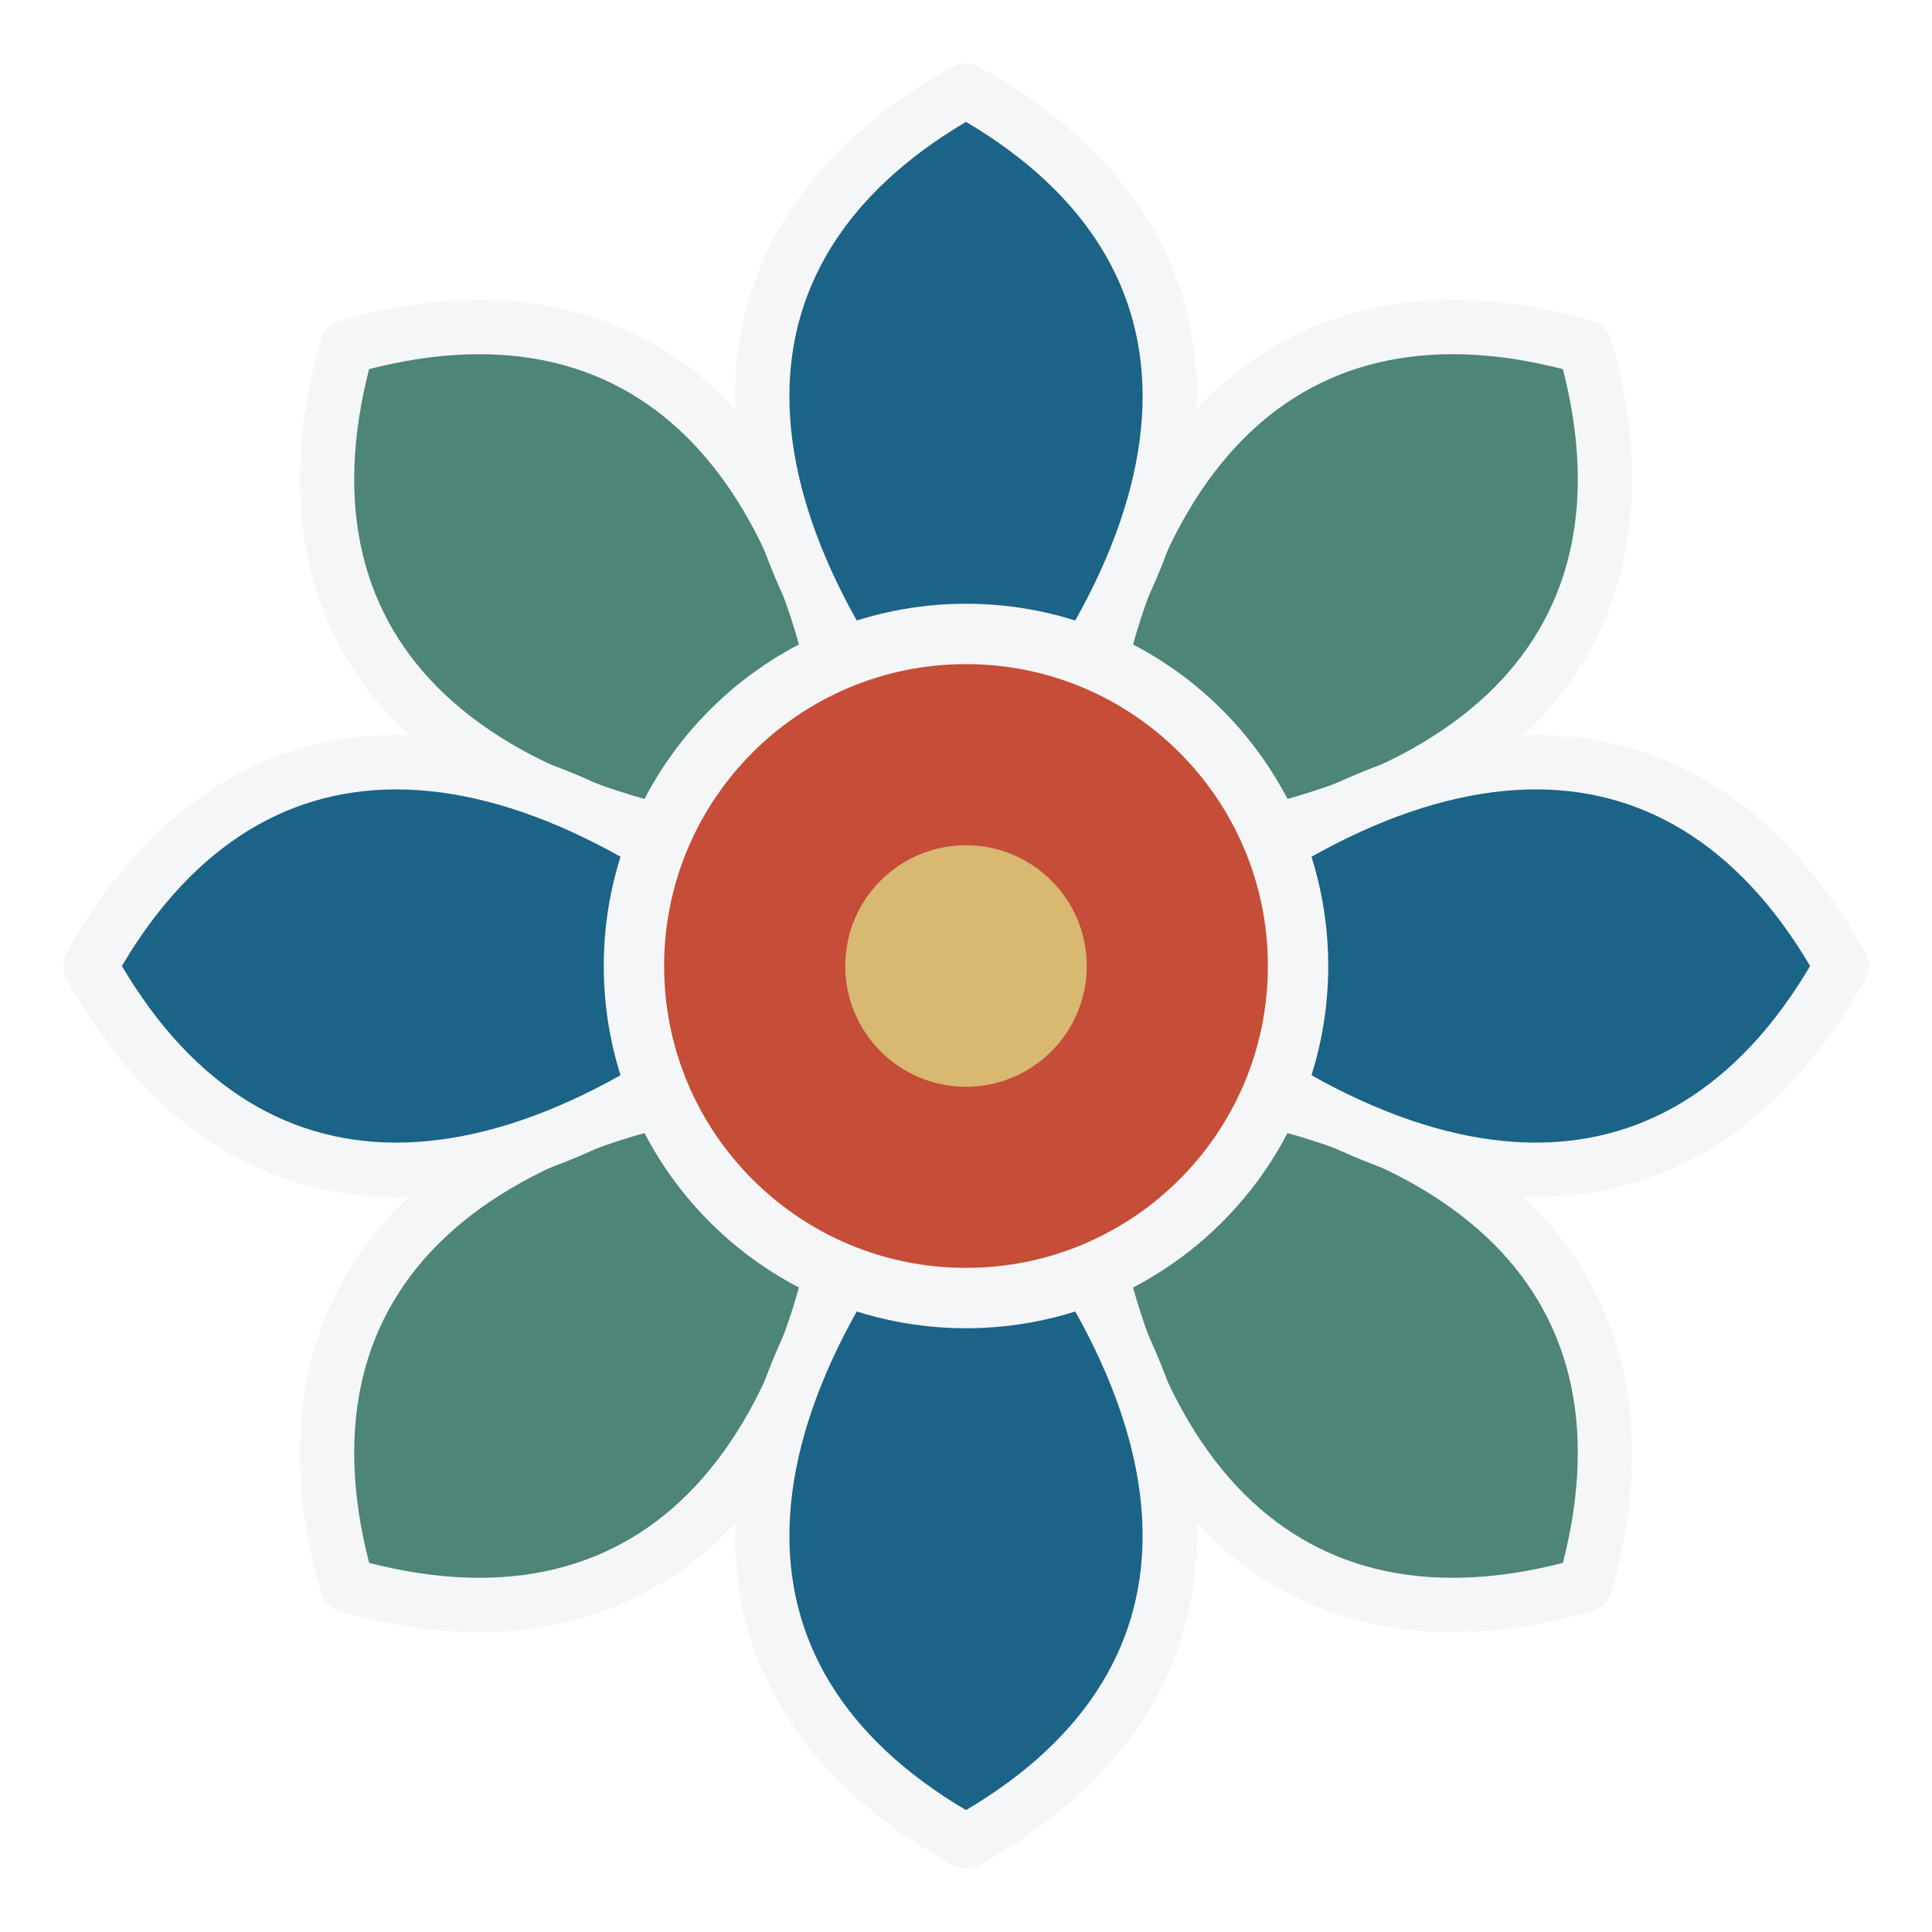
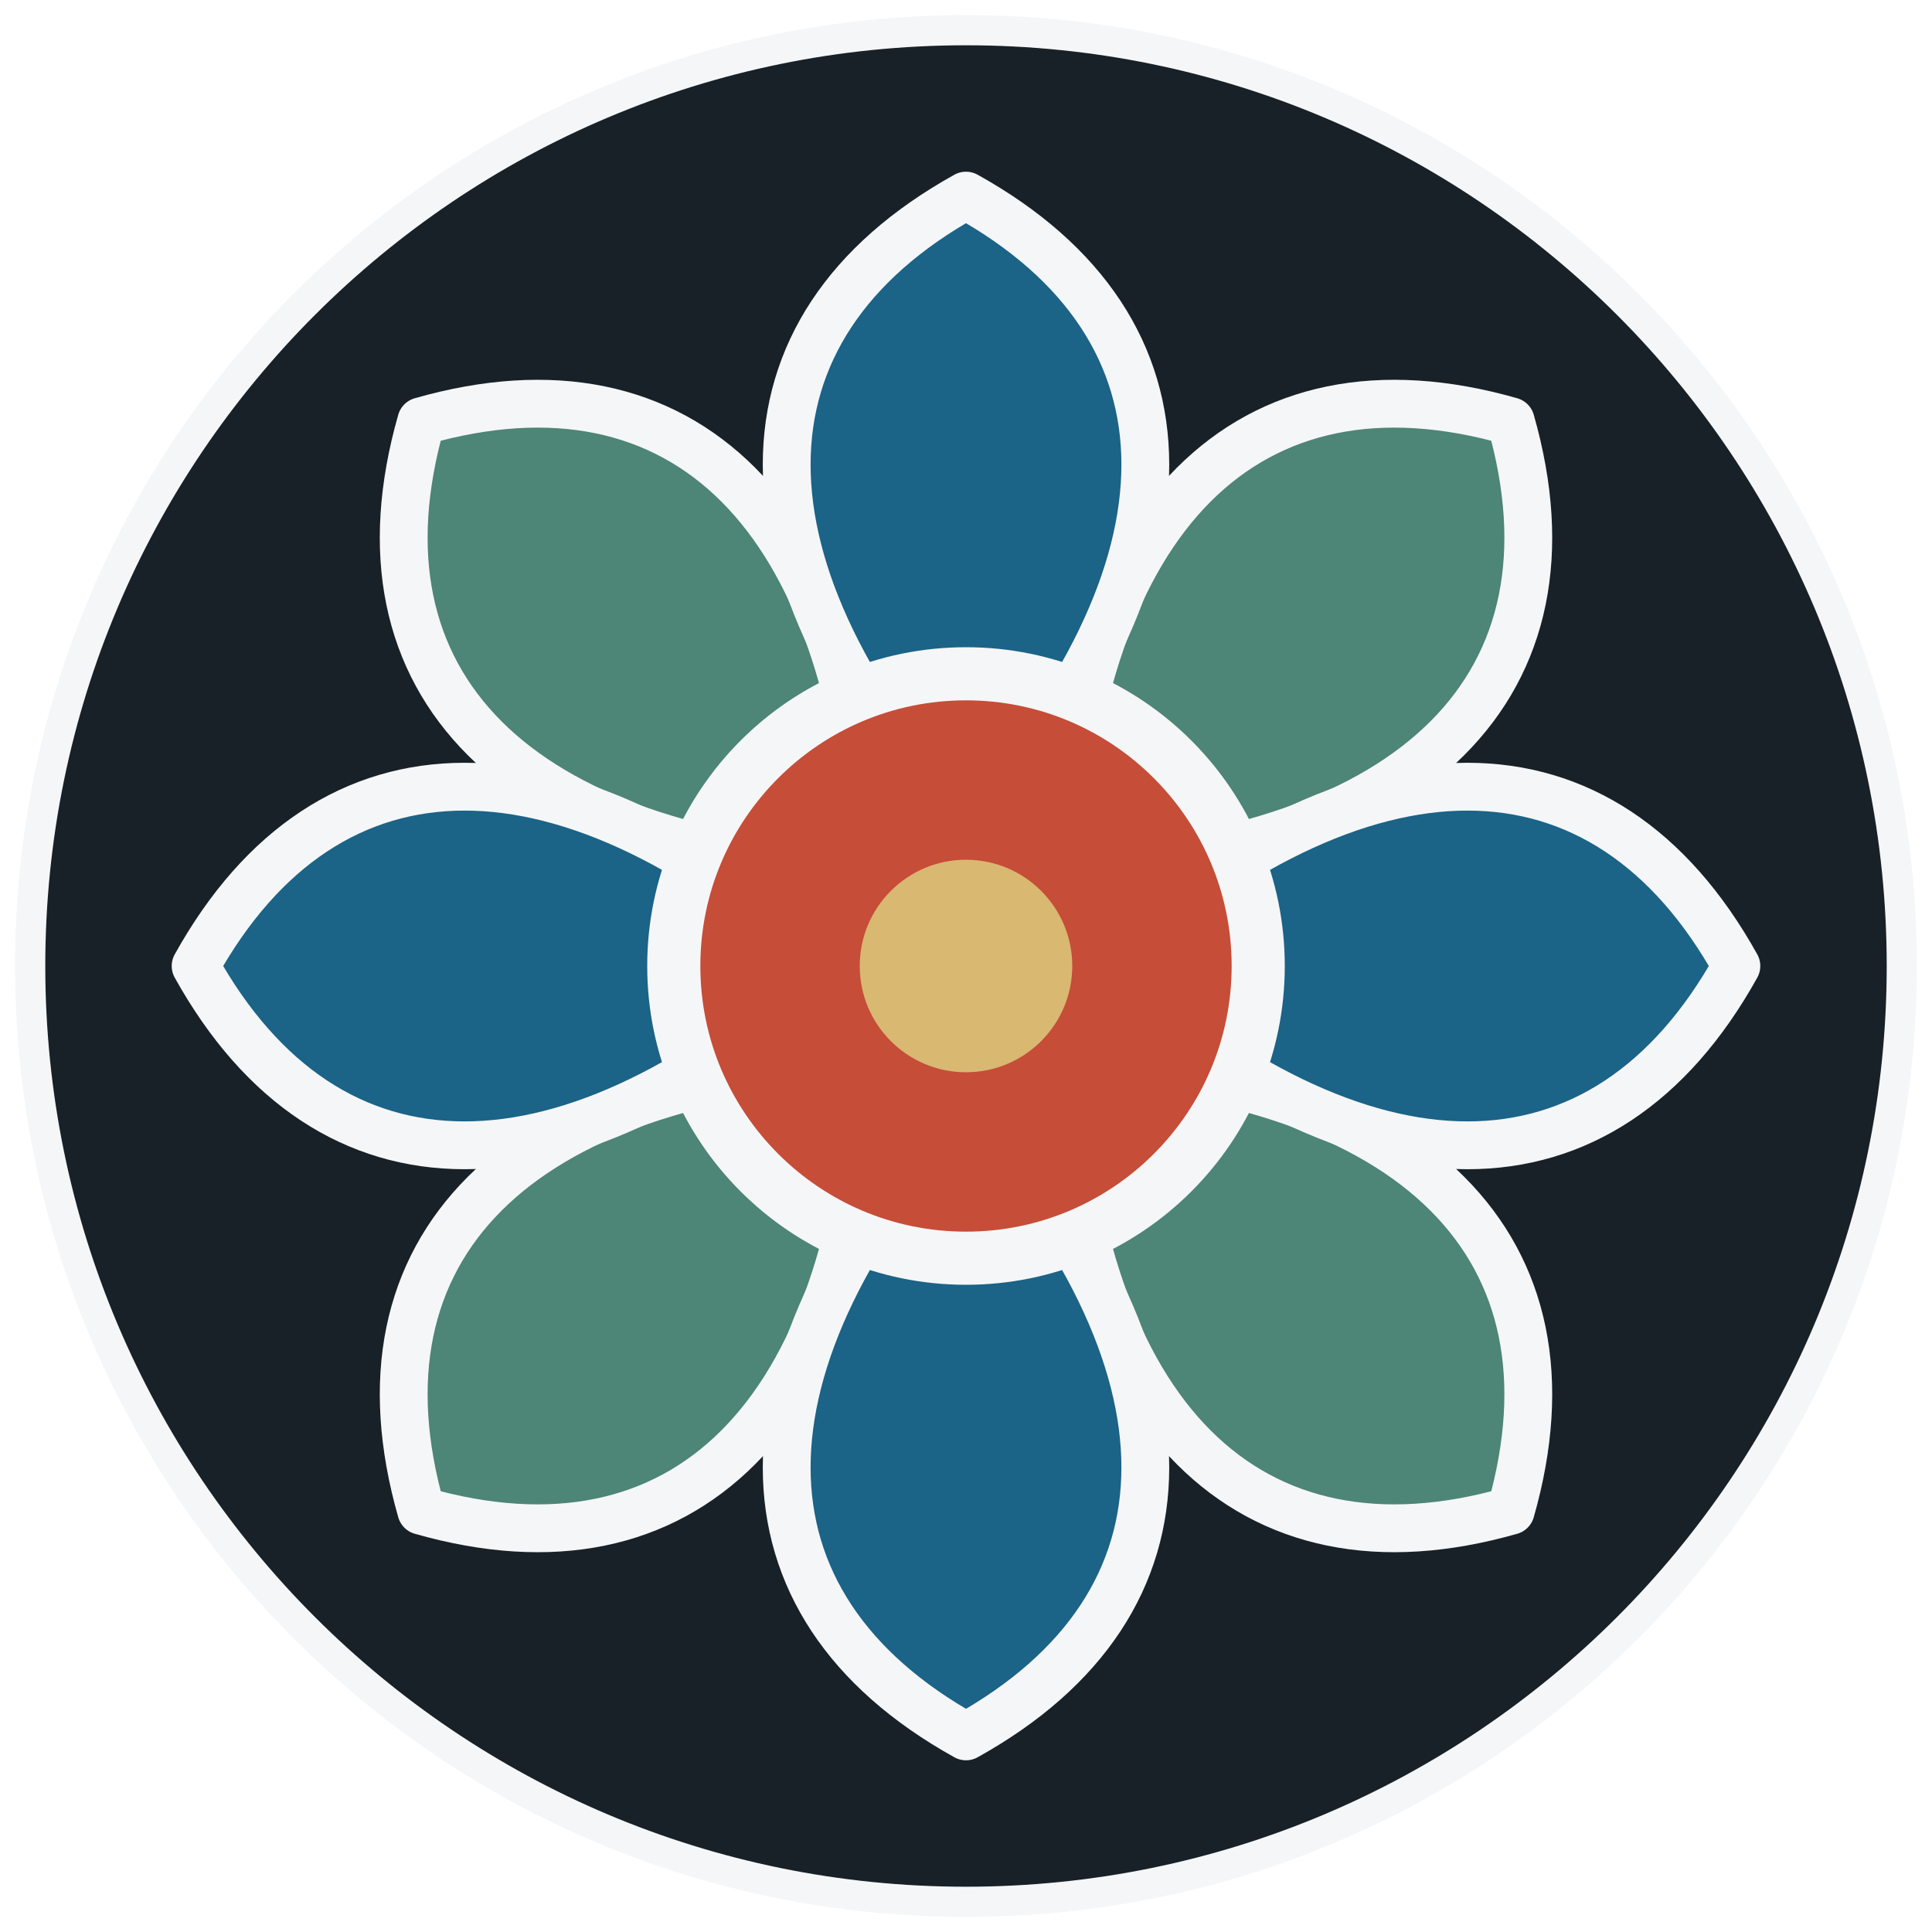
<svg xmlns="http://www.w3.org/2000/svg" width="64" height="64" viewBox="0 0 64 64">
  <defs>
    <path id="petal" d="M32 3C23 8 23 17 32 27C41 17 41 8 32 3Z" />
  </defs>
-   <g stroke="#F5F6F7" stroke-width="1.8" stroke-linejoin="round">
-     <g fill="#4D8576">
-       <use href="#petal" transform="rotate(45 32 32)" />
-       <use href="#petal" transform="rotate(135 32 32)" />
-       <use href="#petal" transform="rotate(225 32 32)" />
-       <use href="#petal" transform="rotate(315 32 32)" />
+   <circle cx="32" cy="32" r="31" fill="#182128" stroke="#F5F6F7" stroke-width="1" />
+   <g transform="translate(32 32) scale(0.88) translate(-32 -32)">
+     <g stroke="#F5F6F7" stroke-width="1.8" stroke-linejoin="round">
+       <g fill="#4D8576">
+         <use href="#petal" transform="rotate(45 32 32)" />
+         <use href="#petal" transform="rotate(135 32 32)" />
+         <use href="#petal" transform="rotate(225 32 32)" />
+         <use href="#petal" transform="rotate(315 32 32)" />
+       </g>
+       <g fill="#1B6387">
+         <use href="#petal" />
+         <use href="#petal" transform="rotate(90 32 32)" />
+         <use href="#petal" transform="rotate(180 32 32)" />
+         <use href="#petal" transform="rotate(270 32 32)" />
+       </g>
    </g>
-     <g fill="#1B6387">
-       <use href="#petal" />
-       <use href="#petal" transform="rotate(90 32 32)" />
-       <use href="#petal" transform="rotate(180 32 32)" />
-       <use href="#petal" transform="rotate(270 32 32)" />
-     </g>
+     <circle cx="32" cy="32" r="11" fill="#C64D38" stroke="#F5F6F7" stroke-width="2" />
+     <circle cx="32" cy="32" r="4" fill="#D9B872" />
  </g>
-   <circle cx="32" cy="32" r="11" fill="#C64D38" stroke="#F5F6F7" stroke-width="2" />
-   <circle cx="32" cy="32" r="4" fill="#D9B872" />
</svg>
